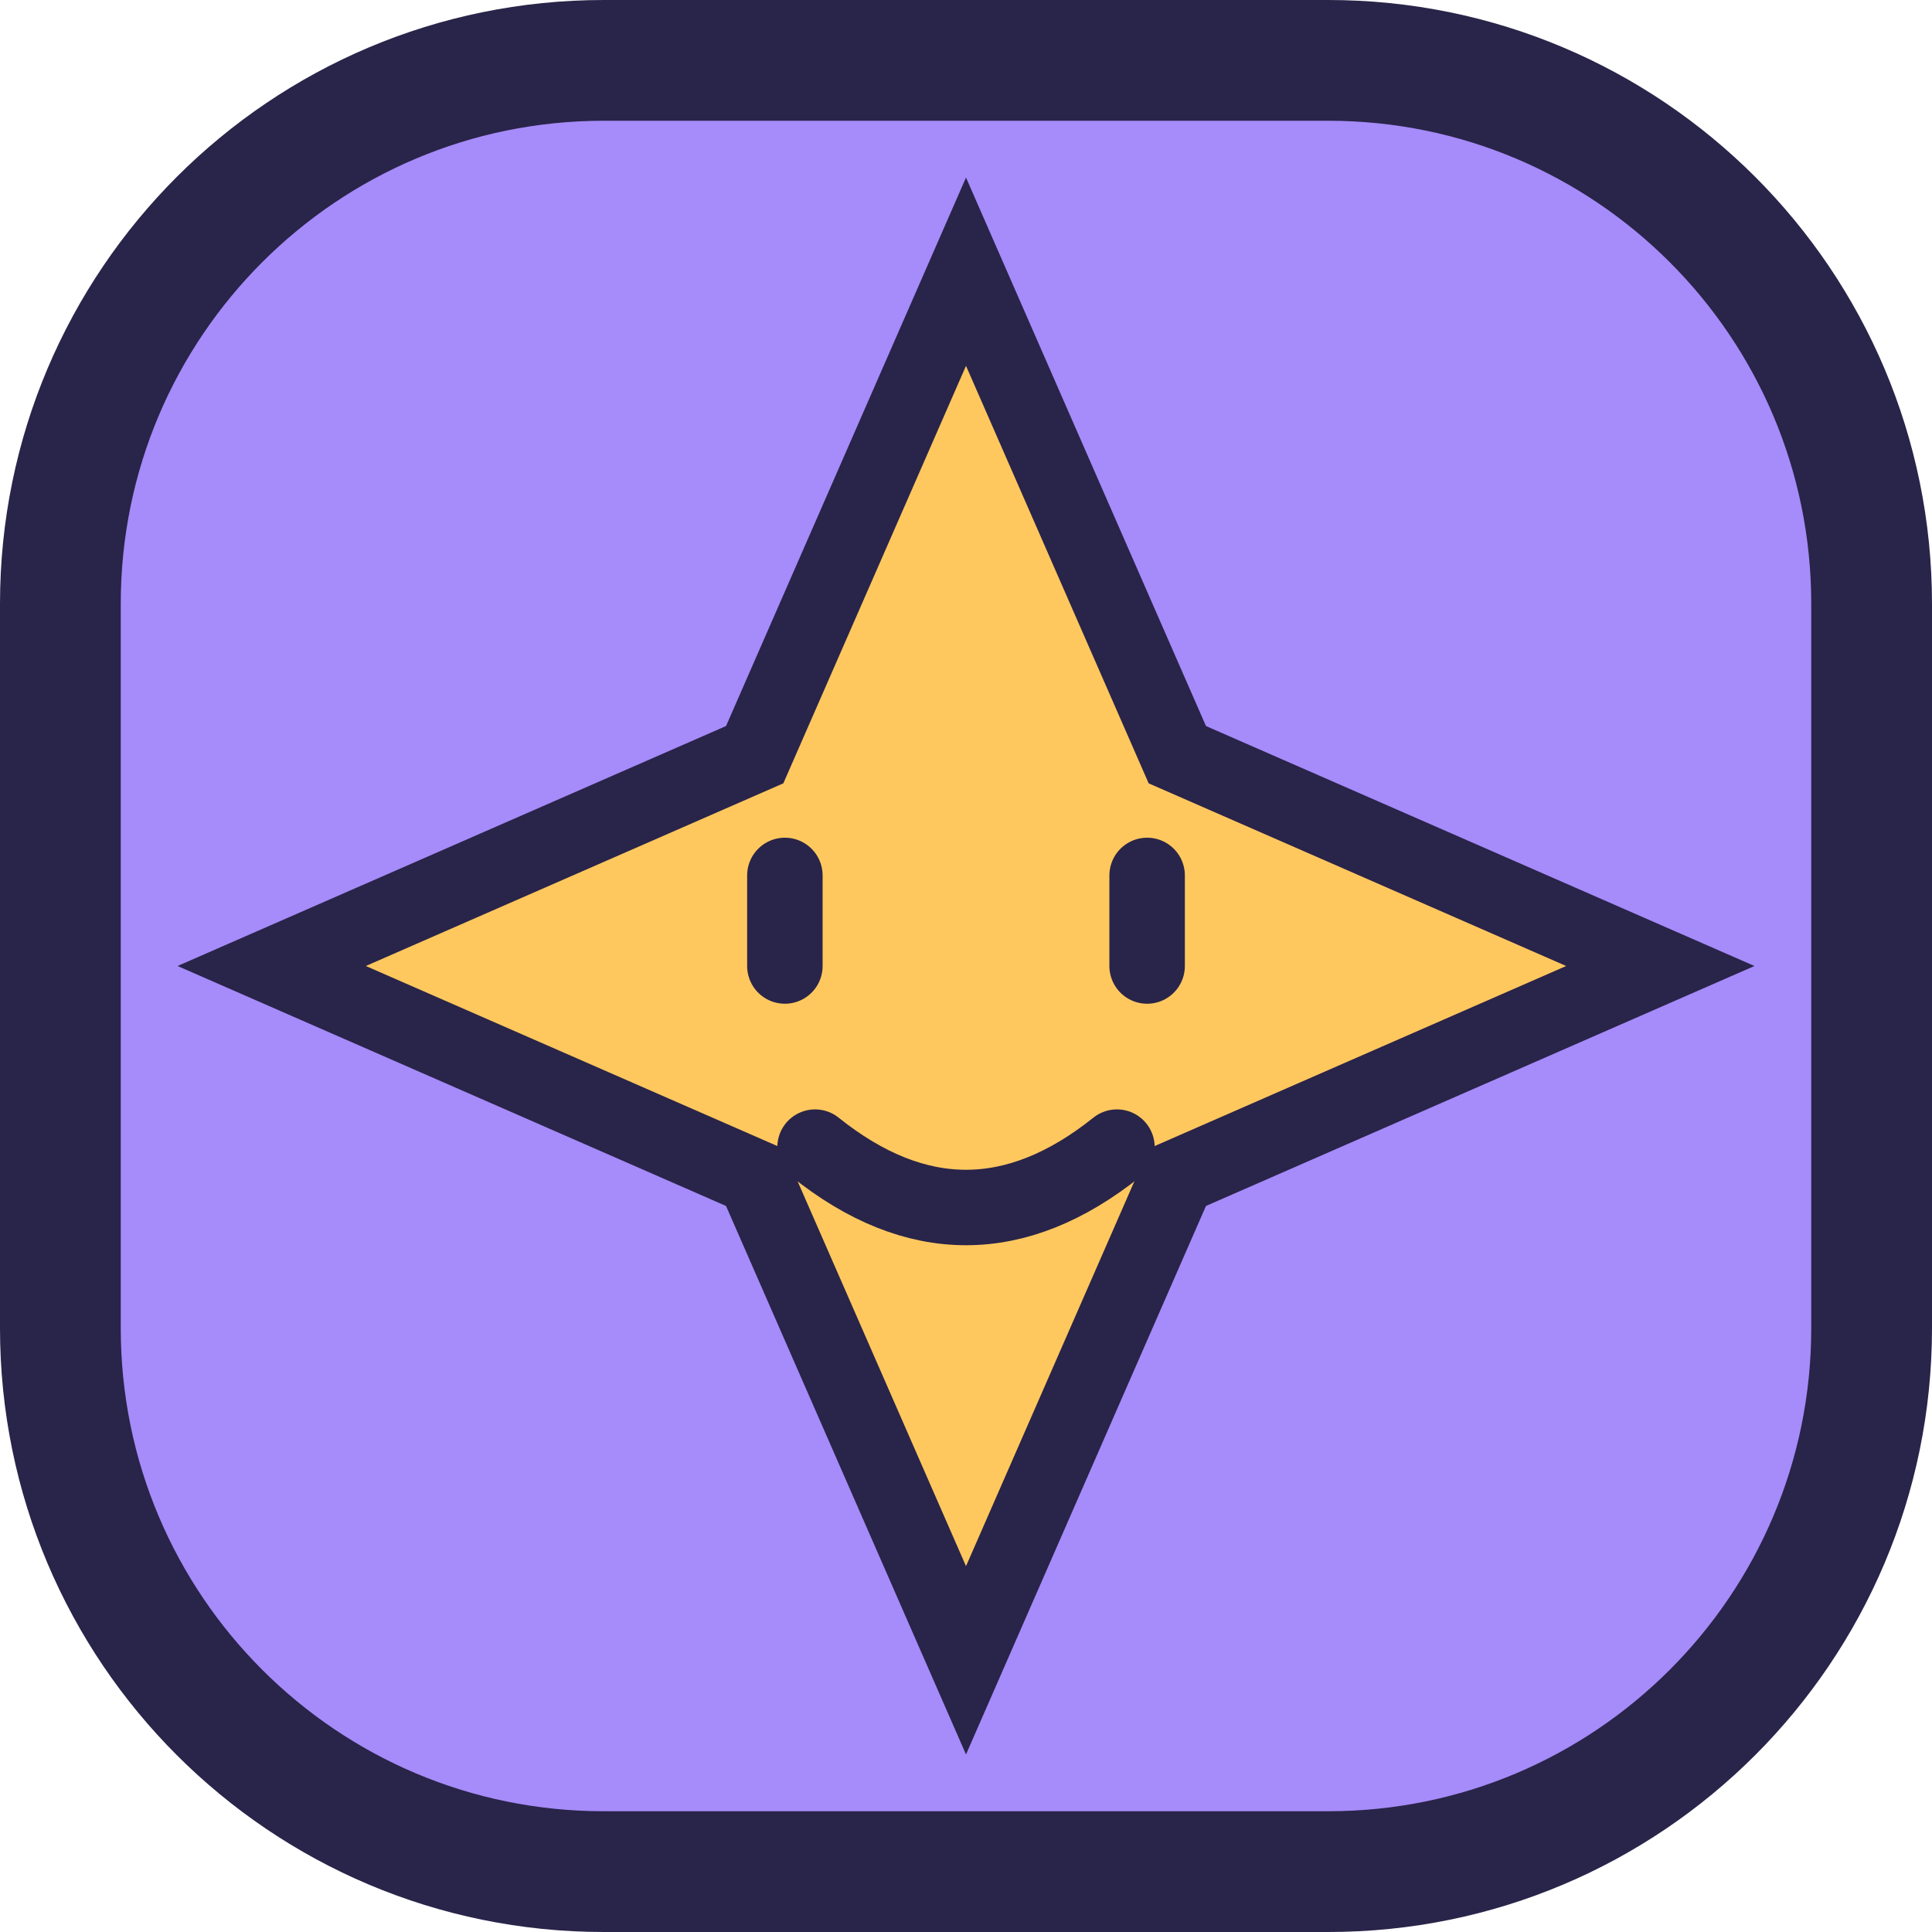
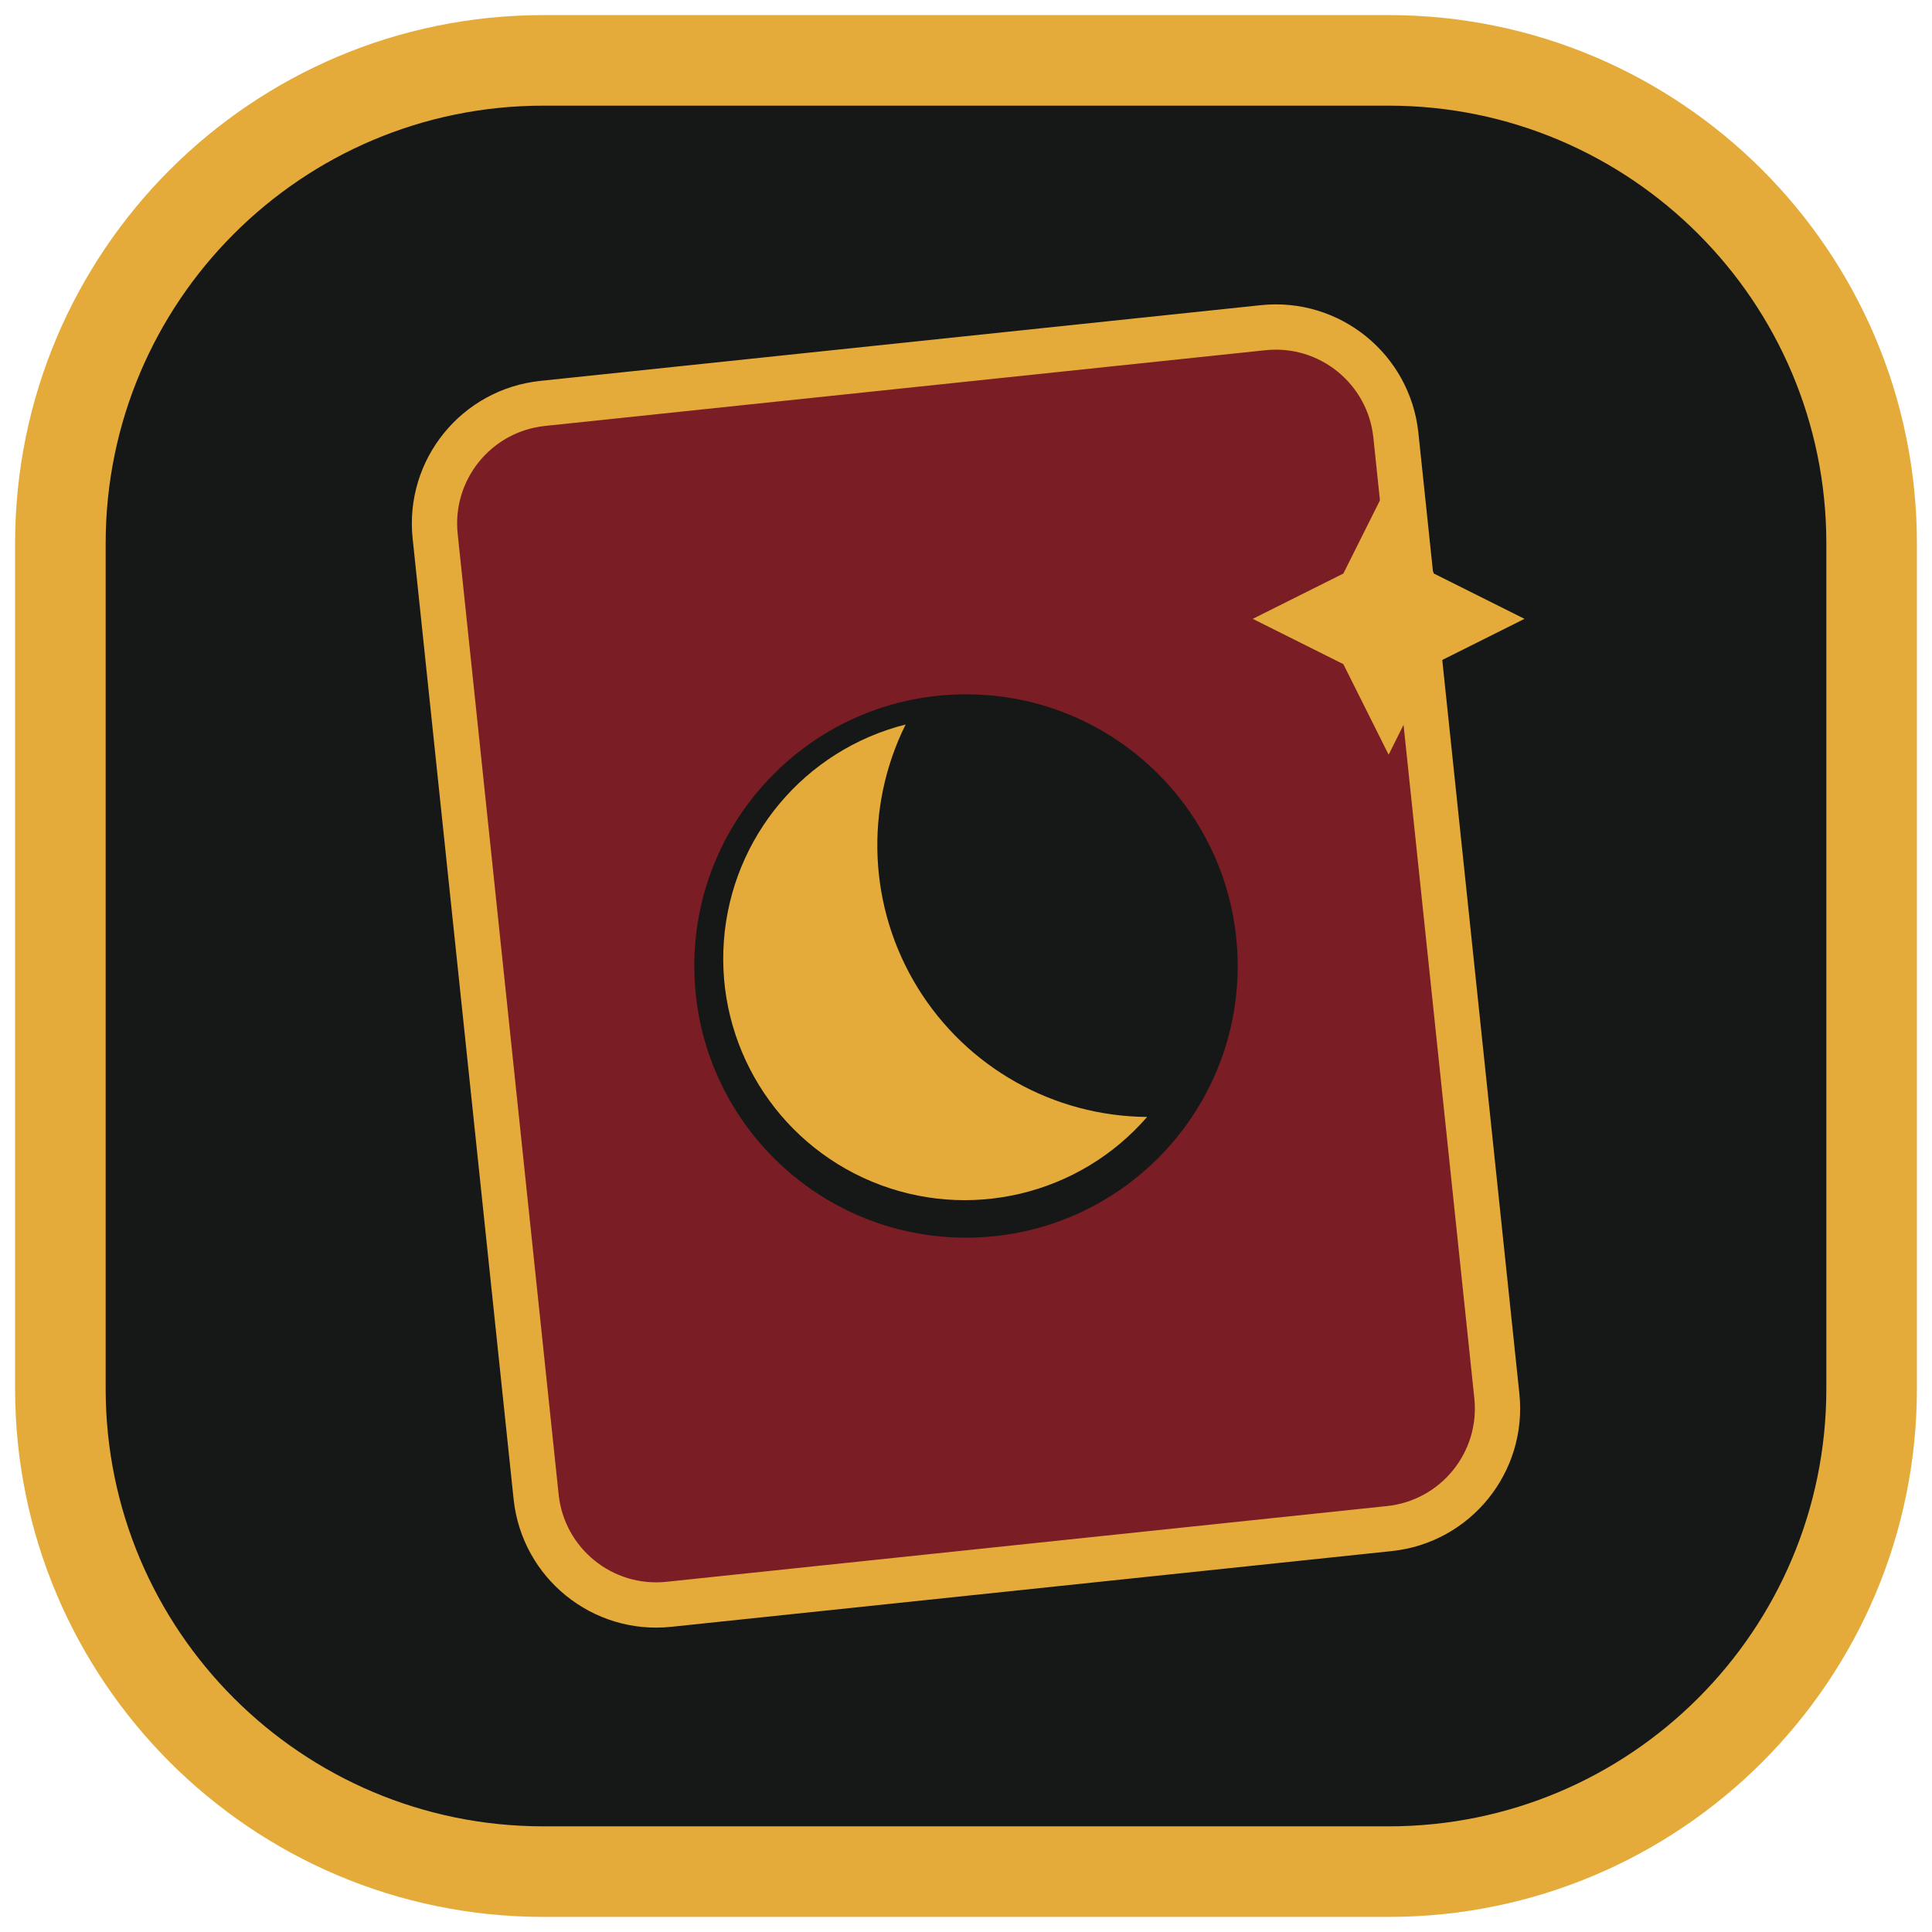
<svg xmlns="http://www.w3.org/2000/svg" viewBox="0 0 64 64">
-   <rect x="2" y="2" width="60" height="60" rx="18" fill="#a68bfa" stroke="#292449" stroke-width="4" />
-   <path d="m32 9 7 16 16 7-16 7-7 16-7-16-16-7 16-7z" fill="#ffc85e" stroke="#292449" stroke-width="2.5" />
-   <path d="M26 29v3m12-3v3M27 38q5 4 10 0" stroke="#292449" stroke-width="2.5" fill="none" stroke-linecap="round" />
+   <rect x="2" y="2" width="60" height="60" rx="16" fill="#161817" stroke="#E5AB3A" stroke-width="3" />
+   <rect x="16" y="12" width="32" height="40" rx="4" fill="#7A1D24" stroke="#E5AB3A" stroke-width="1.5" transform="rotate(-6 32 32)" />
+   <circle cx="32" cy="32" r="9" fill="#161817" />
+   <path d="M30 24a8 8 0 1 0 8 13 9 9 0 0 1-8-13z" fill="#E5AB3A" />
+   <path d="M46 16l1.5 3 3 1.5-3 1.5-1.5 3-1.5-3-3-1.5 3-1.5z" fill="#E5AB3A" />
</svg>
